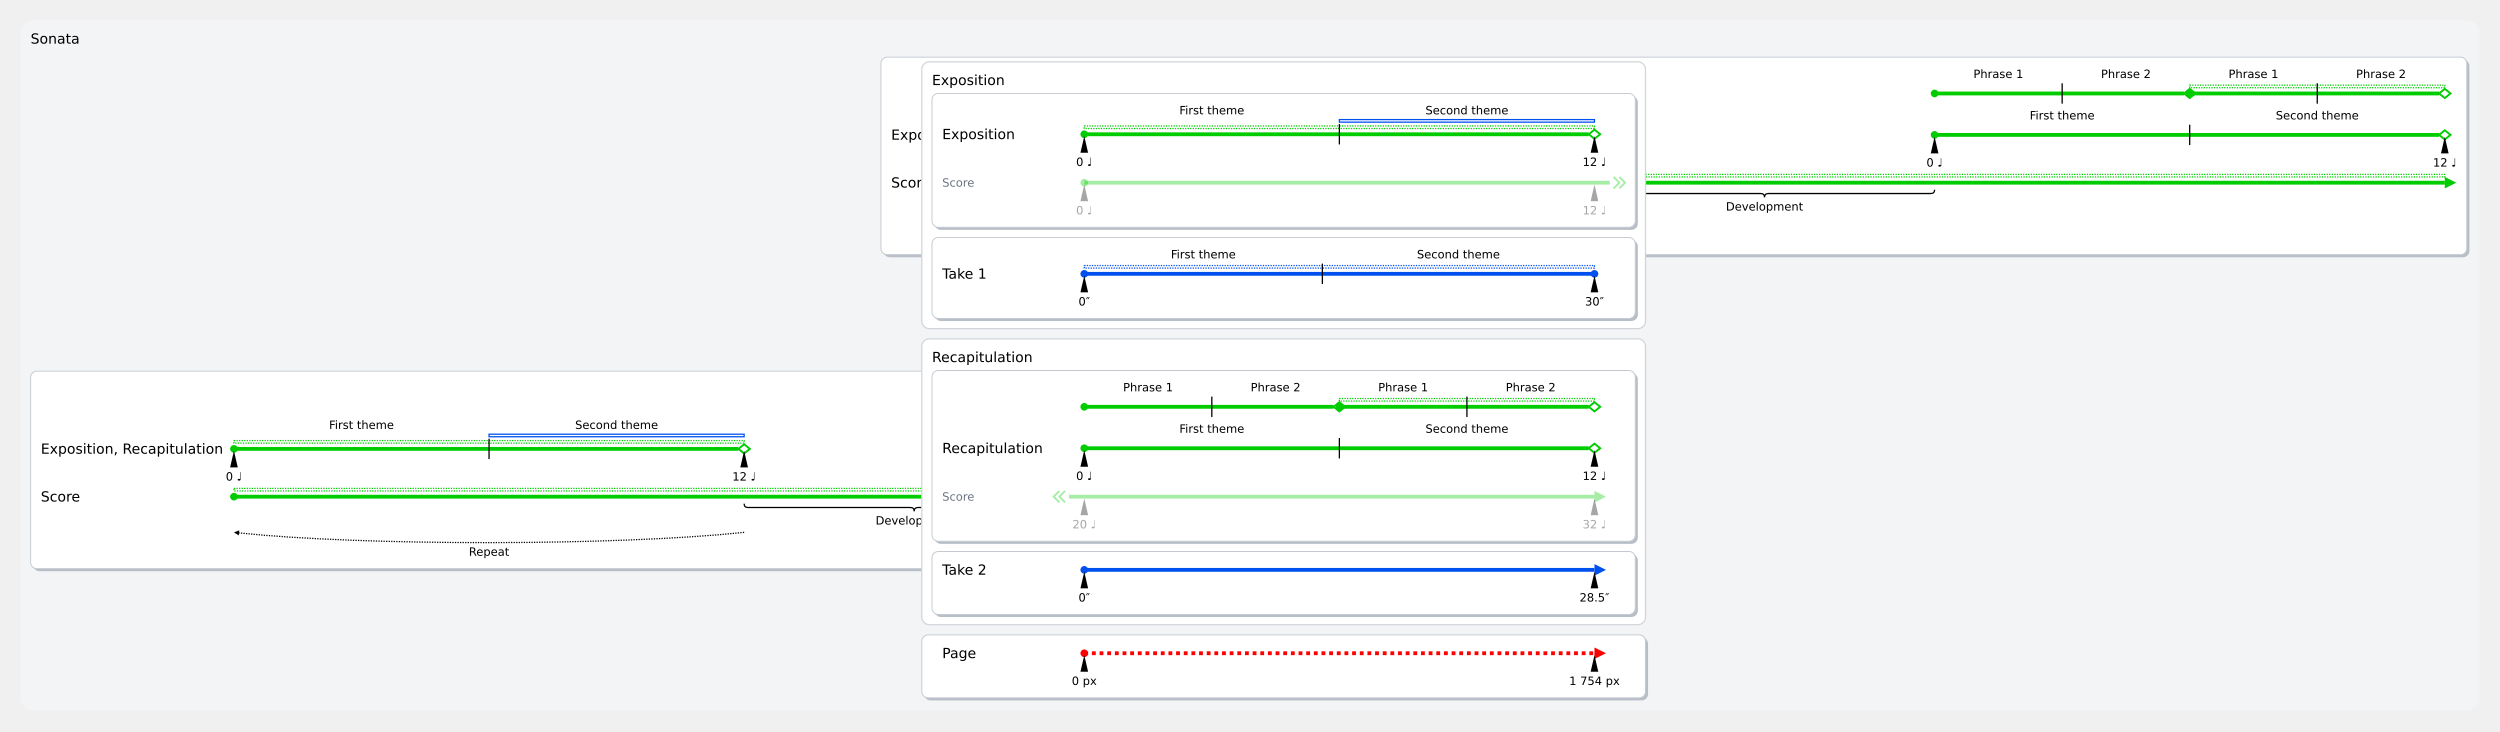
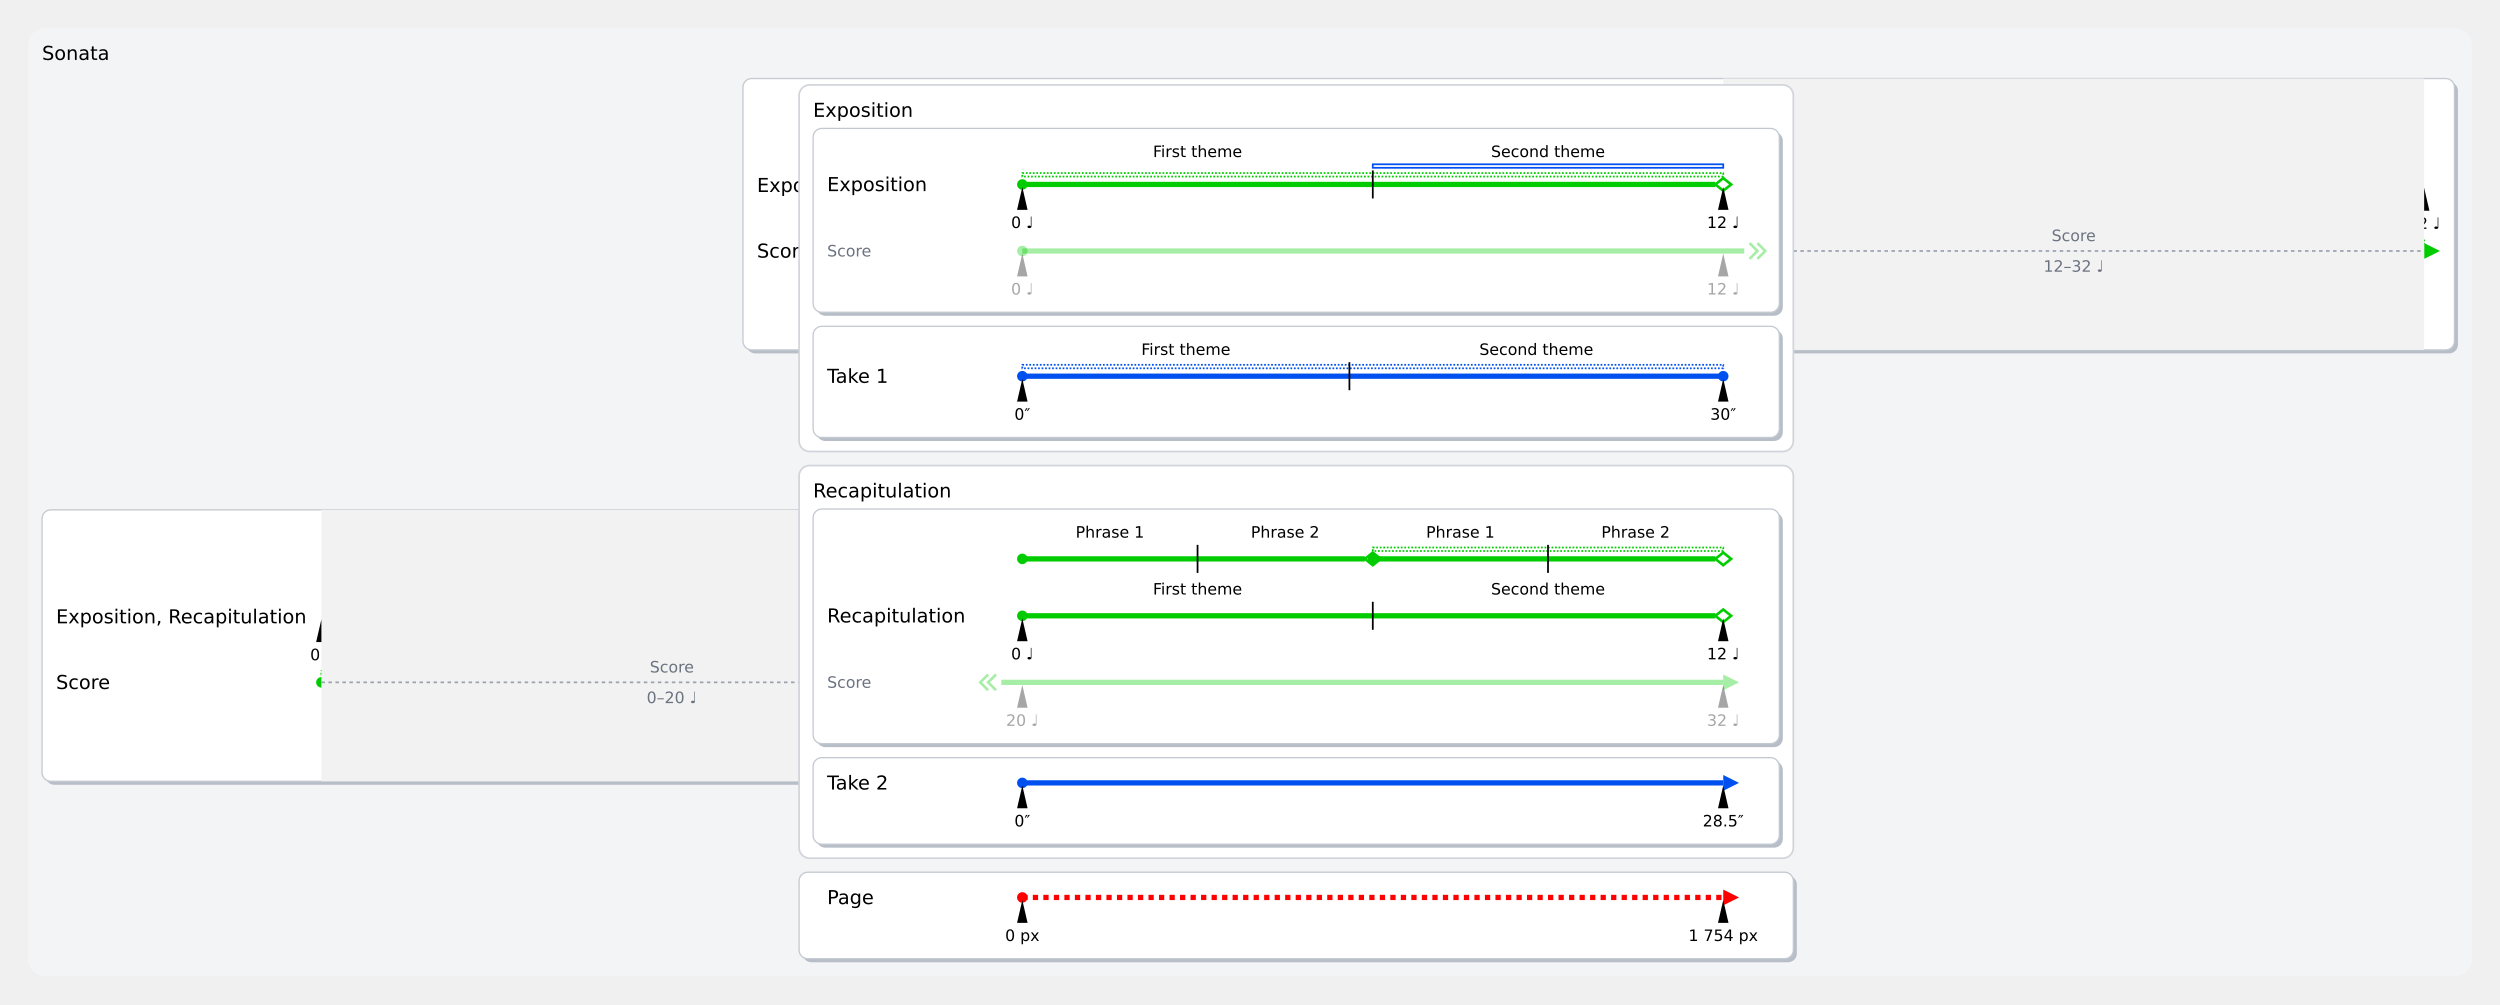
- <svg xmlns="http://www.w3.org/2000/svg" width="1960.026" height="573.133" viewBox="0 0 1960.026 573.133" font-family="DejaVu Sans, Noto Music" text-rendering="geometricPrecision" style="font-kerning:none;font-variant-ligatures:none">
+ <svg xmlns="http://www.w3.org/2000/svg" width="1426.693" height="573.133" viewBox="0 0 1426.693 573.133" font-family="DejaVu Sans, Noto Music" text-rendering="geometricPrecision" style="font-kerning:none;font-variant-ligatures:none">
  <g transform="translate(16 16)">
-     <rect x="0" y="0" width="1928.026" height="541.133" rx="10" fill="#F3F4F6" />
+     <rect x="0" y="0" width="1394.693" height="541.133" rx="10" fill="#F3F4F6" />
    <text data-part="name" x="8" y="18.21" text-anchor="start" font-size="11" fill="#000000">Sonata</text>
-     <rect data-id="score" data-part="card" x="676.667" y="30.805" width="1243.359" height="154.883" rx="5" fill="#B8BEC8" />
-     <rect data-id="score" data-part="card" x="674.667" y="28.805" width="1243.359" height="154.883" rx="5" fill="#FFFFFF" stroke="#C4C9D1" stroke-width="0.75" />
-     <polygon data-id="cmap_1" points="834.08,120.734 1900.747,120.734 1900.747,122.734 834.08,122.734" fill="none" stroke="#00CC00" stroke-width="1" stroke-dasharray="1 1" />
-     <polygon data-id="cmap_2" points="834.08,83.258 1234.08,83.258 1234.08,85.258 834.08,85.258" fill="none" stroke="#00CC00" stroke-width="1" stroke-dasharray="1 1" />
-     <polygon data-id="cmap_3" points="1034.08,78.258 1234.08,78.258 1234.08,80.258 1034.08,80.258" fill="none" stroke="#0050EF" stroke-width="1" />
-     <polygon data-id="cmap_4" points="1700.747,50.781 1900.747,50.781 1900.747,52.781 1700.747,52.781" fill="none" stroke="#00CC00" stroke-width="1" stroke-dasharray="1 1" />
-     <path data-id="region_1" d="M1234.08 132.734Q1234.08 135.734 1237.08 135.734L1364.414 135.734Q1367.414 135.734 1367.414 138.734Q1367.414 135.734 1370.414 135.734L1497.747 135.734Q1500.747 135.734 1500.747 132.734" fill="none" stroke="#000000" stroke-width="1" />
-     <path data-id="jump_from_1" d="M1234.08 155.211C1134.08 165.878 934.08 165.878 838.058 155.635" fill="none" stroke="#000000" stroke-width="1" stroke-dasharray="1 1" />
-     <polygon data-id="jump_from_1" points="834.08,155.211 837.846,157.624 838.27,153.647" fill="#000000" />
-     <line data-id="score" x1="834.08" y1="127.234" x2="1900.747" y2="127.234" stroke="#00CC00" stroke-width="3" />
-     <circle data-id="score" cx="834.08" cy="127.234" r="3" fill="#00CC00" />
-     <polygon data-id="score" points="1909.747,127.234 1900.747,122.734 1900.747,131.734" fill="#00CC00" />
-     <line data-id="exposition" x1="834.08" y1="89.758" x2="1229.58" y2="89.758" stroke="#00CC00" stroke-width="3" />
-     <circle data-id="exposition" cx="834.08" cy="89.758" r="3" fill="#00CC00" />
-     <polygon data-id="exposition" points="1229.58,89.758 1234.08,86.158 1238.58,89.758 1234.08,93.358" fill="none" stroke="#00CC00" stroke-width="1.5" />
-     <line data-id="recapitulation" x1="1500.747" y1="89.758" x2="1896.247" y2="89.758" stroke="#00CC00" stroke-width="3" />
-     <circle data-id="recapitulation" cx="1500.747" cy="89.758" r="3" fill="#00CC00" />
-     <polygon data-id="recapitulation" points="1896.247,89.758 1900.747,86.158 1905.247,89.758 1900.747,93.358" fill="none" stroke="#00CC00" stroke-width="1.5" />
-     <line data-id="recapitulation_first" x1="1500.747" y1="57.281" x2="1696.247" y2="57.281" stroke="#00CC00" stroke-width="3" />
-     <circle data-id="recapitulation_first" cx="1500.747" cy="57.281" r="3" fill="#00CC00" />
-     <polygon data-id="recapitulation_first" points="1696.247,57.281 1700.747,53.681 1705.247,57.281 1700.747,60.881" fill="none" stroke="#00CC00" stroke-width="1.5" />
-     <line data-id="recapitulation_second" x1="1700.747" y1="57.281" x2="1896.247" y2="57.281" stroke="#00CC00" stroke-width="3" />
-     <circle data-id="recapitulation_second" cx="1700.747" cy="57.281" r="3" fill="#00CC00" />
-     <polygon data-id="recapitulation_second" points="1896.247,57.281 1900.747,53.681 1905.247,57.281 1900.747,60.881" fill="none" stroke="#00CC00" stroke-width="1.5" />
-     <line data-id="exposition_second" data-part="start" x1="1034.08" y1="81.758" x2="1034.08" y2="97.758" stroke="#000000" stroke-width="1" />
-     <line data-id="recapitulation_first_2" data-part="start" x1="1600.747" y1="49.281" x2="1600.747" y2="65.281" stroke="#000000" stroke-width="1" />
-     <line data-id="recapitulation_second" data-part="start" x1="1700.747" y1="81.758" x2="1700.747" y2="97.758" stroke="#000000" stroke-width="1" />
-     <line data-id="recapitulation_second_2" data-part="start" x1="1800.747" y1="49.281" x2="1800.747" y2="65.281" stroke="#000000" stroke-width="1" />
-     <polygon data-id="timestamp_1" points="834.08,91.258 831.08,104.258 837.08,104.258" fill="#000000" />
-     <polygon data-id="timestamp_2" points="1234.08,91.258 1231.08,104.258 1237.08,104.258" fill="#000000" />
-     <polygon data-id="timestamp_5" points="1500.747,91.258 1497.747,104.258 1503.747,104.258" fill="#000000" />
-     <polygon data-id="timestamp_6" points="1900.747,91.258 1897.747,104.258 1903.747,104.258" fill="#000000" />
-     <text data-id="exposition" data-part="name" x="682.667" y="93.566" text-anchor="start" font-size="11" fill="#000000">Exposition, Recapitulation</text>
-     <text data-id="score" data-part="name" x="682.667" y="131.042" text-anchor="start" font-size="11" fill="#000000">Score</text>
-     <text data-id="timestamp_1" data-part="coordinate" x="834.08" y="114.612" text-anchor="middle" font-size="9" fill="#000000">0 ♩</text>
-     <text data-id="timestamp_2" data-part="coordinate" x="1234.08" y="114.612" text-anchor="middle" font-size="9" fill="#000000">12 ♩</text>
-     <text data-id="timestamp_5" data-part="coordinate" x="1500.747" y="114.612" text-anchor="middle" font-size="9" fill="#000000">0 ♩</text>
-     <text data-id="timestamp_6" data-part="coordinate" x="1900.747" y="114.612" text-anchor="middle" font-size="9" fill="#000000">12 ♩</text>
-     <text data-id="exposition_first" data-part="label" x="934.08" y="74.135" text-anchor="middle" font-size="9" fill="#000000">First theme</text>
-     <text data-id="exposition_second" data-part="label" x="1134.08" y="74.135" text-anchor="middle" font-size="9" fill="#000000">Second theme</text>
-     <text data-id="recapitulation_first" data-part="label" x="1600.747" y="77.635" text-anchor="middle" font-size="9" fill="#000000">First theme</text>
-     <text data-id="recapitulation_first_1" data-part="label" x="1550.747" y="45.159" text-anchor="middle" font-size="9" fill="#000000">Phrase 1</text>
-     <text data-id="recapitulation_first_2" data-part="label" x="1650.747" y="45.159" text-anchor="middle" font-size="9" fill="#000000">Phrase 2</text>
-     <text data-id="recapitulation_second" data-part="label" x="1800.747" y="77.635" text-anchor="middle" font-size="9" fill="#000000">Second theme</text>
-     <text data-id="recapitulation_second_1" data-part="label" x="1750.747" y="45.159" text-anchor="middle" font-size="9" fill="#000000">Phrase 1</text>
-     <text data-id="recapitulation_second_2" data-part="label" x="1850.747" y="45.159" text-anchor="middle" font-size="9" fill="#000000">Phrase 2</text>
-     <text data-id="region_1" data-part="label" x="1367.414" y="149.088" text-anchor="middle" font-size="9" fill="#000000">Development</text>
-     <text data-id="jump_from_1" data-part="label" x="1034.08" y="173.565" text-anchor="middle" font-size="9" fill="#000000">Repeat</text>
-     <rect data-id="score" data-part="card" x="10" y="276.969" width="1243.359" height="154.883" rx="5" fill="#B8BEC8" />
-     <rect data-id="score" data-part="card" x="8" y="274.969" width="1243.359" height="154.883" rx="5" fill="#FFFFFF" stroke="#C4C9D1" stroke-width="0.75" />
-     <polygon data-id="cmap_1" points="167.414,366.898 1234.08,366.898 1234.08,368.898 167.414,368.898" fill="none" stroke="#00CC00" stroke-width="1" stroke-dasharray="1 1" />
-     <polygon data-id="cmap_2" points="167.414,329.422 567.414,329.422 567.414,331.422 167.414,331.422" fill="none" stroke="#00CC00" stroke-width="1" stroke-dasharray="1 1" />
-     <polygon data-id="cmap_3" points="367.414,324.422 567.414,324.422 567.414,326.422 367.414,326.422" fill="none" stroke="#0050EF" stroke-width="1" />
-     <polygon data-id="cmap_4" points="1034.08,296.945 1234.08,296.945 1234.08,298.945 1034.08,298.945" fill="none" stroke="#00CC00" stroke-width="1" stroke-dasharray="1 1" />
-     <path data-id="region_1" d="M567.414 378.898Q567.414 381.898 570.414 381.898L697.747 381.898Q700.747 381.898 700.747 384.898Q700.747 381.898 703.747 381.898L831.08 381.898Q834.08 381.898 834.08 378.898" fill="none" stroke="#000000" stroke-width="1" />
-     <path data-id="jump_from_1" d="M567.414 401.375C467.414 412.042 267.414 412.042 171.391 401.799" fill="none" stroke="#000000" stroke-width="1" stroke-dasharray="1 1" />
-     <polygon data-id="jump_from_1" points="167.414,401.375 171.179,403.788 171.603,399.81" fill="#000000" />
-     <line data-id="score" x1="167.414" y1="373.398" x2="1234.08" y2="373.398" stroke="#00CC00" stroke-width="3" />
+     <rect data-id="score" data-part="card" x="410" y="30.805" width="976.693" height="154.883" rx="5" fill="#B8BEC8" />
+     <rect data-id="score" data-part="card" x="408" y="28.805" width="976.693" height="154.883" rx="5" fill="#FFFFFF" stroke="#C4C9D1" stroke-width="0.75" />
+     <polygon data-id="cmap_1" points="567.414,120.734 1367.414,120.734 1367.414,122.734 567.414,122.734" fill="none" stroke="#00CC00" stroke-width="1" stroke-dasharray="1 1" />
+     <polygon data-id="cmap_2" points="567.414,83.258 967.414,83.258 967.414,85.258 567.414,85.258" fill="none" stroke="#00CC00" stroke-width="1" stroke-dasharray="1 1" />
+     <polygon data-id="cmap_3" points="767.414,78.258 967.414,78.258 967.414,80.258 767.414,80.258" fill="none" stroke="#0050EF" stroke-width="1" />
+     <path data-id="jump_from_1" d="M967.414 155.211C867.414 165.878 667.414 165.878 571.391 155.635" fill="none" stroke="#000000" stroke-width="1" stroke-dasharray="1 1" />
+     <polygon data-id="jump_from_1" points="567.414,155.211 571.179,157.624 571.603,153.647" fill="#000000" />
+     <line data-id="score" x1="567.414" y1="127.234" x2="1367.414" y2="127.234" stroke="#00CC00" stroke-width="3" />
+     <circle data-id="score" cx="567.414" cy="127.234" r="3" fill="#00CC00" />
+     <polygon data-id="score" points="1376.414,127.234 1367.414,122.734 1367.414,131.734" fill="#00CC00" />
+     <line data-id="exposition" x1="567.414" y1="89.758" x2="962.914" y2="89.758" stroke="#00CC00" stroke-width="3" />
+     <circle data-id="exposition" cx="567.414" cy="89.758" r="3" fill="#00CC00" />
+     <polygon data-id="exposition" points="962.914,89.758 967.414,86.158 971.914,89.758 967.414,93.358" fill="none" stroke="#00CC00" stroke-width="1.5" />
+     <line data-id="exposition_second" data-part="start" x1="767.414" y1="81.758" x2="767.414" y2="97.758" stroke="#000000" stroke-width="1" />
+     <polygon data-id="timestamp_1" points="567.414,91.258 564.414,104.258 570.414,104.258" fill="#000000" />
+     <polygon data-id="timestamp_2" points="967.414,91.258 964.414,104.258 970.414,104.258" fill="#000000" />
+     <polygon data-id="timestamp_6" points="1367.414,91.258 1364.414,104.258 1370.414,104.258" fill="#000000" />
+     <text data-id="exposition" data-part="name" x="416" y="93.566" text-anchor="start" font-size="11" fill="#000000">Exposition, Recapitulation</text>
+     <text data-id="score" data-part="name" x="416" y="131.042" text-anchor="start" font-size="11" fill="#000000">Score</text>
+     <text data-id="timestamp_1" data-part="coordinate" x="567.414" y="114.612" text-anchor="middle" font-size="9" fill="#000000">0 ♩</text>
+     <text data-id="timestamp_2" data-part="coordinate" x="967.414" y="114.612" text-anchor="middle" font-size="9" fill="#000000">12 ♩</text>
+     <text data-id="timestamp_6" data-part="coordinate" x="1367.414" y="114.612" text-anchor="middle" font-size="9" fill="#000000">12 ♩</text>
+     <text data-id="exposition_first" data-part="label" x="667.414" y="74.135" text-anchor="middle" font-size="9" fill="#000000">First theme</text>
+     <text data-id="exposition_second" data-part="label" x="867.414" y="74.135" text-anchor="middle" font-size="9" fill="#000000">Second theme</text>
+     <text data-id="jump_from_1" data-part="label" x="767.414" y="173.565" text-anchor="middle" font-size="9" fill="#000000">Repeat</text>
+     <rect data-id="score" data-part="elision" x="967.414" y="28.805" width="400" height="154.883" fill="#F2F2F2" />
+     <line data-id="score" data-part="elision" x1="967.414" y1="127.234" x2="1367.414" y2="127.234" stroke="#9CA3AF" stroke-width="1" stroke-dasharray="2 2" />
+     <text data-id="score" data-part="elision name" x="1167.414" y="121.612" text-anchor="middle" font-size="9" fill="#6B7280">Score</text>
+     <text data-id="score" data-part="elision coordinate" x="1167.414" y="139.088" text-anchor="middle" font-size="9" fill="#6B7280">12–32 ♩</text>
+     <rect data-id="score" data-part="card" x="10" y="276.969" width="976.693" height="154.883" rx="5" fill="#B8BEC8" />
+     <rect data-id="score" data-part="card" x="8" y="274.969" width="976.693" height="154.883" rx="5" fill="#FFFFFF" stroke="#C4C9D1" stroke-width="0.75" />
+     <polygon data-id="cmap_1" points="167.414,366.898 967.414,366.898 967.414,368.898 167.414,368.898" fill="none" stroke="#00CC00" stroke-width="1" stroke-dasharray="1 1" />
+     <polygon data-id="cmap_4" points="767.414,296.945 967.414,296.945 967.414,298.945 767.414,298.945" fill="none" stroke="#00CC00" stroke-width="1" stroke-dasharray="1 1" />
+     <line data-id="score" x1="167.414" y1="373.398" x2="967.414" y2="373.398" stroke="#00CC00" stroke-width="3" />
    <circle data-id="score" cx="167.414" cy="373.398" r="3" fill="#00CC00" />
-     <polygon data-id="score" points="1243.08,373.398 1234.08,368.898 1234.08,377.898" fill="#00CC00" />
-     <line data-id="exposition" x1="167.414" y1="335.922" x2="562.914" y2="335.922" stroke="#00CC00" stroke-width="3" />
-     <circle data-id="exposition" cx="167.414" cy="335.922" r="3" fill="#00CC00" />
-     <polygon data-id="exposition" points="562.914,335.922 567.414,332.322 571.914,335.922 567.414,339.522" fill="none" stroke="#00CC00" stroke-width="1.5" />
-     <line data-id="recapitulation" x1="834.08" y1="335.922" x2="1229.58" y2="335.922" stroke="#00CC00" stroke-width="3" />
-     <circle data-id="recapitulation" cx="834.08" cy="335.922" r="3" fill="#00CC00" />
-     <polygon data-id="recapitulation" points="1229.58,335.922 1234.08,332.322 1238.58,335.922 1234.08,339.522" fill="none" stroke="#00CC00" stroke-width="1.5" />
-     <line data-id="recapitulation_first" x1="834.08" y1="303.445" x2="1029.58" y2="303.445" stroke="#00CC00" stroke-width="3" />
-     <circle data-id="recapitulation_first" cx="834.08" cy="303.445" r="3" fill="#00CC00" />
-     <polygon data-id="recapitulation_first" points="1029.58,303.445 1034.08,299.845 1038.58,303.445 1034.08,307.045" fill="none" stroke="#00CC00" stroke-width="1.5" />
-     <line data-id="recapitulation_second" x1="1034.08" y1="303.445" x2="1229.58" y2="303.445" stroke="#00CC00" stroke-width="3" />
-     <circle data-id="recapitulation_second" cx="1034.08" cy="303.445" r="3" fill="#00CC00" />
-     <polygon data-id="recapitulation_second" points="1229.58,303.445 1234.08,299.845 1238.58,303.445 1234.08,307.045" fill="none" stroke="#00CC00" stroke-width="1.5" />
-     <line data-id="exposition_second" data-part="start" x1="367.414" y1="327.922" x2="367.414" y2="343.922" stroke="#000000" stroke-width="1" />
-     <line data-id="recapitulation_first_2" data-part="start" x1="934.08" y1="295.445" x2="934.08" y2="311.445" stroke="#000000" stroke-width="1" />
-     <line data-id="recapitulation_second" data-part="start" x1="1034.08" y1="327.922" x2="1034.08" y2="343.922" stroke="#000000" stroke-width="1" />
-     <line data-id="recapitulation_second_2" data-part="start" x1="1134.08" y1="295.445" x2="1134.08" y2="311.445" stroke="#000000" stroke-width="1" />
+     <polygon data-id="score" points="976.414,373.398 967.414,368.898 967.414,377.898" fill="#00CC00" />
+     <line data-id="recapitulation" x1="567.414" y1="335.922" x2="962.914" y2="335.922" stroke="#00CC00" stroke-width="3" />
+     <circle data-id="recapitulation" cx="567.414" cy="335.922" r="3" fill="#00CC00" />
+     <polygon data-id="recapitulation" points="962.914,335.922 967.414,332.322 971.914,335.922 967.414,339.522" fill="none" stroke="#00CC00" stroke-width="1.5" />
+     <line data-id="recapitulation_first" x1="567.414" y1="303.445" x2="762.914" y2="303.445" stroke="#00CC00" stroke-width="3" />
+     <circle data-id="recapitulation_first" cx="567.414" cy="303.445" r="3" fill="#00CC00" />
+     <polygon data-id="recapitulation_first" points="762.914,303.445 767.414,299.845 771.914,303.445 767.414,307.045" fill="none" stroke="#00CC00" stroke-width="1.5" />
+     <line data-id="recapitulation_second" x1="767.414" y1="303.445" x2="962.914" y2="303.445" stroke="#00CC00" stroke-width="3" />
+     <circle data-id="recapitulation_second" cx="767.414" cy="303.445" r="3" fill="#00CC00" />
+     <polygon data-id="recapitulation_second" points="962.914,303.445 967.414,299.845 971.914,303.445 967.414,307.045" fill="none" stroke="#00CC00" stroke-width="1.5" />
+     <line data-id="recapitulation_first_2" data-part="start" x1="667.414" y1="295.445" x2="667.414" y2="311.445" stroke="#000000" stroke-width="1" />
+     <line data-id="recapitulation_second" data-part="start" x1="767.414" y1="327.922" x2="767.414" y2="343.922" stroke="#000000" stroke-width="1" />
+     <line data-id="recapitulation_second_2" data-part="start" x1="867.414" y1="295.445" x2="867.414" y2="311.445" stroke="#000000" stroke-width="1" />
    <polygon data-id="timestamp_1" points="167.414,337.422 164.414,350.422 170.414,350.422" fill="#000000" />
-     <polygon data-id="timestamp_2" points="567.414,337.422 564.414,350.422 570.414,350.422" fill="#000000" />
-     <polygon data-id="timestamp_5" points="834.08,337.422 831.08,350.422 837.08,350.422" fill="#000000" />
-     <polygon data-id="timestamp_6" points="1234.08,337.422 1231.08,350.422 1237.08,350.422" fill="#000000" />
+     <polygon data-id="timestamp_5" points="567.414,337.422 564.414,350.422 570.414,350.422" fill="#000000" />
+     <polygon data-id="timestamp_6" points="967.414,337.422 964.414,350.422 970.414,350.422" fill="#000000" />
    <text data-id="exposition" data-part="name" x="16" y="339.73" text-anchor="start" font-size="11" fill="#000000">Exposition, Recapitulation</text>
    <text data-id="score" data-part="name" x="16" y="377.207" text-anchor="start" font-size="11" fill="#000000">Score</text>
    <text data-id="timestamp_1" data-part="coordinate" x="167.414" y="360.776" text-anchor="middle" font-size="9" fill="#000000">0 ♩</text>
-     <text data-id="timestamp_2" data-part="coordinate" x="567.414" y="360.776" text-anchor="middle" font-size="9" fill="#000000">12 ♩</text>
-     <text data-id="timestamp_5" data-part="coordinate" x="834.08" y="360.776" text-anchor="middle" font-size="9" fill="#000000">0 ♩</text>
-     <text data-id="timestamp_6" data-part="coordinate" x="1234.08" y="360.776" text-anchor="middle" font-size="9" fill="#000000">12 ♩</text>
-     <text data-id="exposition_first" data-part="label" x="267.414" y="320.299" text-anchor="middle" font-size="9" fill="#000000">First theme</text>
-     <text data-id="exposition_second" data-part="label" x="467.414" y="320.299" text-anchor="middle" font-size="9" fill="#000000">Second theme</text>
-     <text data-id="recapitulation_first" data-part="label" x="934.08" y="323.799" text-anchor="middle" font-size="9" fill="#000000">First theme</text>
-     <text data-id="recapitulation_first_1" data-part="label" x="884.08" y="291.323" text-anchor="middle" font-size="9" fill="#000000">Phrase 1</text>
-     <text data-id="recapitulation_first_2" data-part="label" x="984.08" y="291.323" text-anchor="middle" font-size="9" fill="#000000">Phrase 2</text>
-     <text data-id="recapitulation_second" data-part="label" x="1134.08" y="323.799" text-anchor="middle" font-size="9" fill="#000000">Second theme</text>
-     <text data-id="recapitulation_second_1" data-part="label" x="1084.08" y="291.323" text-anchor="middle" font-size="9" fill="#000000">Phrase 1</text>
-     <text data-id="recapitulation_second_2" data-part="label" x="1184.08" y="291.323" text-anchor="middle" font-size="9" fill="#000000">Phrase 2</text>
-     <text data-id="region_1" data-part="label" x="700.747" y="395.252" text-anchor="middle" font-size="9" fill="#000000">Development</text>
-     <text data-id="jump_from_1" data-part="label" x="367.414" y="419.729" text-anchor="middle" font-size="9" fill="#000000">Repeat</text>
-     <rect data-id="group_1" x="706.69" y="32.477" width="567.39" height="209.188" rx="6" fill="#FFFFFF" stroke="#D1D5DB" stroke-width="1" />
-     <text data-id="group_1" data-part="name" x="714.69" y="50.687" text-anchor="start" font-size="11" fill="#000000">Exposition</text>
-     <rect data-id="exposition" data-part="card" x="716.69" y="59.281" width="551.39" height="104.93" rx="5" fill="#B8BEC8" />
-     <rect data-id="exposition" data-part="card" x="714.69" y="57.281" width="551.39" height="104.93" rx="5" fill="#FFFFFF" stroke="#C4C9D1" stroke-width="0.75" />
-     <polygon data-id="cmap_2" points="834.08,82.758 1234.08,82.758 1234.08,84.758 834.08,84.758" fill="none" stroke="#00CC00" stroke-width="1" stroke-dasharray="1 1" />
-     <polygon data-id="cmap_3" points="1034.08,77.758 1234.08,77.758 1234.08,79.758 1034.08,79.758" fill="none" stroke="#0050EF" stroke-width="1" />
-     <line data-id="score" x1="834.08" y1="127.234" x2="1246.08" y2="127.234" stroke="#00CC00" stroke-width="3" opacity="0.35" />
-     <circle data-id="score" cx="834.08" cy="127.234" r="3" fill="#00CC00" opacity="0.35" />
-     <polyline data-id="score" points="1249.08,122.734 1253.58,127.234 1249.08,131.734" fill="none" stroke="#00CC00" stroke-width="1.5" opacity="0.35" />
-     <polyline data-id="score" points="1253.58,122.734 1258.08,127.234 1253.58,131.734" fill="none" stroke="#00CC00" stroke-width="1.5" opacity="0.35" />
-     <line data-id="exposition" x1="834.08" y1="89.258" x2="1229.58" y2="89.258" stroke="#00CC00" stroke-width="3" />
-     <circle data-id="exposition" cx="834.08" cy="89.258" r="3" fill="#00CC00" />
-     <polygon data-id="exposition" points="1229.58,89.258 1234.08,85.658 1238.58,89.258 1234.08,92.858" fill="none" stroke="#00CC00" stroke-width="1.5" />
-     <line data-id="exposition_second" data-part="start" x1="1034.08" y1="81.258" x2="1034.08" y2="97.258" stroke="#000000" stroke-width="1" />
-     <polygon data-id="exposition" data-part="start" points="834.08,128.734 831.08,141.734 837.08,141.734" fill="#000000" opacity="0.35" />
-     <polygon data-id="exposition" data-part="end" points="1234.08,128.734 1231.08,141.734 1237.08,141.734" fill="#000000" opacity="0.35" />
-     <polygon data-id="timestamp_1" points="834.08,90.758 831.08,103.758 837.08,103.758" fill="#000000" />
-     <polygon data-id="timestamp_2" points="1234.08,90.758 1231.08,103.758 1237.08,103.758" fill="#000000" />
-     <text data-id="score" data-part="name" x="722.69" y="130.35" text-anchor="start" font-size="9" fill="#6B7280">Score</text>
-     <text data-id="exposition" data-part="name" x="722.69" y="93.066" text-anchor="start" font-size="11" fill="#000000">Exposition</text>
-     <text data-id="exposition" data-part="start label" x="834.08" y="152.088" text-anchor="middle" font-size="9" fill="#000000" opacity="0.35">0 ♩</text>
-     <text data-id="exposition" data-part="end label" x="1234.08" y="152.088" text-anchor="middle" font-size="9" fill="#000000" opacity="0.35">12 ♩</text>
-     <text data-id="timestamp_1" data-part="coordinate" x="834.08" y="114.112" text-anchor="middle" font-size="9" fill="#000000">0 ♩</text>
-     <text data-id="timestamp_2" data-part="coordinate" x="1234.08" y="114.112" text-anchor="middle" font-size="9" fill="#000000">12 ♩</text>
-     <text data-id="exposition_first" data-part="label" x="934.08" y="73.635" text-anchor="middle" font-size="9" fill="#000000">First theme</text>
-     <text data-id="exposition_second" data-part="label" x="1134.08" y="73.635" text-anchor="middle" font-size="9" fill="#000000">Second theme</text>
-     <rect data-id="take_1" data-part="card" x="716.69" y="172.211" width="551.39" height="63.453" rx="5" fill="#B8BEC8" />
-     <rect data-id="take_1" data-part="card" x="714.69" y="170.211" width="551.39" height="63.453" rx="5" fill="#FFFFFF" stroke="#C4C9D1" stroke-width="0.75" />
-     <polygon data-id="cmap_5" points="834.08,192.188 1234.08,192.188 1234.08,194.188 834.08,194.188" fill="none" stroke="#0050EF" stroke-width="1" stroke-dasharray="1 1" />
-     <line data-id="take_1" x1="834.08" y1="198.688" x2="1234.08" y2="198.688" stroke="#0050EF" stroke-width="3" />
-     <circle data-id="take_1" cx="834.08" cy="198.688" r="3" fill="#0050EF" />
-     <circle data-id="take_1" cx="1234.08" cy="198.688" r="3" fill="#0050EF" />
-     <line data-id="take_1_second" data-part="start" x1="1020.747" y1="190.688" x2="1020.747" y2="206.688" stroke="#000000" stroke-width="1" />
-     <polygon data-id="timestamp_7" points="834.08,200.188 831.08,213.188 837.08,213.188" fill="#000000" />
-     <polygon data-id="timestamp_8" points="1234.08,200.188 1231.08,213.188 1237.08,213.188" fill="#000000" />
-     <text data-id="take_1" data-part="name" x="722.69" y="202.496" text-anchor="start" font-size="11" fill="#000000">Take 1</text>
-     <text data-id="timestamp_7" data-part="coordinate" x="834.08" y="223.542" text-anchor="middle" font-size="9" fill="#000000">0″</text>
-     <text data-id="timestamp_8" data-part="coordinate" x="1234.08" y="223.542" text-anchor="middle" font-size="9" fill="#000000">30″</text>
-     <text data-id="take_1_first" data-part="label" x="927.414" y="186.565" text-anchor="middle" font-size="9" fill="#000000">First theme</text>
-     <text data-id="take_1_second" data-part="label" x="1127.414" y="186.565" text-anchor="middle" font-size="9" fill="#000000">Second theme</text>
-     <rect data-id="group_2" x="706.69" y="249.664" width="567.39" height="224.09" rx="6" fill="#FFFFFF" stroke="#D1D5DB" stroke-width="1" />
-     <text data-id="group_2" data-part="name" x="714.69" y="267.875" text-anchor="start" font-size="11" fill="#000000">Recapitulation</text>
-     <rect data-id="recapitulation" data-part="card" x="716.69" y="276.469" width="551.39" height="133.906" rx="5" fill="#B8BEC8" />
-     <rect data-id="recapitulation" data-part="card" x="714.69" y="274.469" width="551.39" height="133.906" rx="5" fill="#FFFFFF" stroke="#C4C9D1" stroke-width="0.75" />
-     <polygon data-id="cmap_4" points="1034.08,296.445 1234.08,296.445 1234.08,298.445 1034.08,298.445" fill="none" stroke="#00CC00" stroke-width="1" stroke-dasharray="1 1" />
-     <line data-id="score" x1="822.08" y1="373.398" x2="1234.08" y2="373.398" stroke="#00CC00" stroke-width="3" opacity="0.35" />
-     <polyline data-id="score" points="819.08,368.898 814.58,373.398 819.08,377.898" fill="none" stroke="#00CC00" stroke-width="1.5" opacity="0.35" />
-     <polyline data-id="score" points="814.58,368.898 810.08,373.398 814.58,377.898" fill="none" stroke="#00CC00" stroke-width="1.5" opacity="0.35" />
-     <polygon data-id="score" points="1243.08,373.398 1234.08,368.898 1234.08,377.898" fill="#00CC00" opacity="0.35" />
-     <line data-id="recapitulation" x1="834.08" y1="335.422" x2="1229.58" y2="335.422" stroke="#00CC00" stroke-width="3" />
-     <circle data-id="recapitulation" cx="834.08" cy="335.422" r="3" fill="#00CC00" />
-     <polygon data-id="recapitulation" points="1229.58,335.422 1234.08,331.822 1238.58,335.422 1234.08,339.022" fill="none" stroke="#00CC00" stroke-width="1.5" />
-     <line data-id="recapitulation_first" x1="834.08" y1="302.945" x2="1029.58" y2="302.945" stroke="#00CC00" stroke-width="3" />
-     <circle data-id="recapitulation_first" cx="834.08" cy="302.945" r="3" fill="#00CC00" />
-     <polygon data-id="recapitulation_first" points="1029.58,302.945 1034.08,299.345 1038.58,302.945 1034.08,306.545" fill="none" stroke="#00CC00" stroke-width="1.5" />
-     <line data-id="recapitulation_second" x1="1034.08" y1="302.945" x2="1229.58" y2="302.945" stroke="#00CC00" stroke-width="3" />
-     <circle data-id="recapitulation_second" cx="1034.08" cy="302.945" r="3" fill="#00CC00" />
-     <polygon data-id="recapitulation_second" points="1229.58,302.945 1234.08,299.345 1238.58,302.945 1234.08,306.545" fill="none" stroke="#00CC00" stroke-width="1.5" />
-     <line data-id="recapitulation_first_2" data-part="start" x1="934.08" y1="294.945" x2="934.08" y2="310.945" stroke="#000000" stroke-width="1" />
-     <line data-id="recapitulation_second" data-part="start" x1="1034.08" y1="327.422" x2="1034.08" y2="343.422" stroke="#000000" stroke-width="1" />
-     <line data-id="recapitulation_second_2" data-part="start" x1="1134.08" y1="294.945" x2="1134.08" y2="310.945" stroke="#000000" stroke-width="1" />
-     <polygon data-id="recapitulation" data-part="start" points="834.08,374.898 831.08,387.898 837.08,387.898" fill="#000000" opacity="0.35" />
-     <polygon data-id="recapitulation" data-part="end" points="1234.08,374.898 1231.08,387.898 1237.08,387.898" fill="#000000" opacity="0.35" />
-     <polygon data-id="timestamp_5" points="834.08,336.922 831.08,349.922 837.08,349.922" fill="#000000" />
-     <polygon data-id="timestamp_6" points="1234.08,336.922 1231.08,349.922 1237.08,349.922" fill="#000000" />
-     <text data-id="score" data-part="name" x="722.69" y="376.514" text-anchor="start" font-size="9" fill="#6B7280">Score</text>
-     <text data-id="recapitulation" data-part="name" x="722.69" y="339.23" text-anchor="start" font-size="11" fill="#000000">Recapitulation</text>
-     <text data-id="recapitulation" data-part="start label" x="834.08" y="398.252" text-anchor="middle" font-size="9" fill="#000000" opacity="0.35">20 ♩</text>
-     <text data-id="recapitulation" data-part="end label" x="1234.08" y="398.252" text-anchor="middle" font-size="9" fill="#000000" opacity="0.35">32 ♩</text>
-     <text data-id="timestamp_5" data-part="coordinate" x="834.08" y="360.276" text-anchor="middle" font-size="9" fill="#000000">0 ♩</text>
-     <text data-id="timestamp_6" data-part="coordinate" x="1234.08" y="360.276" text-anchor="middle" font-size="9" fill="#000000">12 ♩</text>
-     <text data-id="recapitulation_first" data-part="label" x="934.08" y="323.299" text-anchor="middle" font-size="9" fill="#000000">First theme</text>
-     <text data-id="recapitulation_first_1" data-part="label" x="884.08" y="290.823" text-anchor="middle" font-size="9" fill="#000000">Phrase 1</text>
-     <text data-id="recapitulation_first_2" data-part="label" x="984.08" y="290.823" text-anchor="middle" font-size="9" fill="#000000">Phrase 2</text>
-     <text data-id="recapitulation_second" data-part="label" x="1134.08" y="323.299" text-anchor="middle" font-size="9" fill="#000000">Second theme</text>
-     <text data-id="recapitulation_second_1" data-part="label" x="1084.08" y="290.823" text-anchor="middle" font-size="9" fill="#000000">Phrase 1</text>
-     <text data-id="recapitulation_second_2" data-part="label" x="1184.08" y="290.823" text-anchor="middle" font-size="9" fill="#000000">Phrase 2</text>
-     <rect data-id="take_2" data-part="card" x="716.69" y="418.375" width="551.39" height="49.379" rx="5" fill="#B8BEC8" />
-     <rect data-id="take_2" data-part="card" x="714.69" y="416.375" width="551.39" height="49.379" rx="5" fill="#FFFFFF" stroke="#C4C9D1" stroke-width="0.75" />
-     <line data-id="take_2" x1="834.08" y1="430.777" x2="1234.08" y2="430.777" stroke="#0050EF" stroke-width="3" />
-     <circle data-id="take_2" cx="834.08" cy="430.777" r="3" fill="#0050EF" />
-     <polygon data-id="take_2" points="1243.08,430.777 1234.08,426.277 1234.08,435.277" fill="#0050EF" />
-     <polygon data-id="timestamp_9" points="834.08,432.277 831.08,445.277 837.08,445.277" fill="#000000" />
-     <polygon data-id="timestamp_10" points="1234.08,432.277 1231.08,445.277 1237.08,445.277" fill="#000000" />
-     <text data-id="take_2" data-part="name" x="722.69" y="434.585" text-anchor="start" font-size="11" fill="#000000">Take 2</text>
-     <text data-id="timestamp_9" data-part="coordinate" x="834.08" y="455.631" text-anchor="middle" font-size="9" fill="#000000">0″</text>
-     <text data-id="timestamp_10" data-part="coordinate" x="1234.08" y="455.631" text-anchor="middle" font-size="9" fill="#000000">28.5″</text>
-     <rect data-id="page" data-part="card" x="708.69" y="483.754" width="567.39" height="49.379" rx="5" fill="#B8BEC8" />
-     <rect data-id="page" data-part="card" x="706.69" y="481.754" width="567.39" height="49.379" rx="5" fill="#FFFFFF" stroke="#C4C9D1" stroke-width="0.75" />
-     <line data-id="page" x1="834.08" y1="496.156" x2="1234.08" y2="496.156" stroke="#FF0000" stroke-width="3" stroke-dasharray="3 3" />
-     <circle data-id="page" cx="834.08" cy="496.156" r="3" fill="#FF0000" />
-     <polygon data-id="page" points="1243.08,496.156 1234.08,491.656 1234.08,500.656" fill="#FF0000" />
-     <polygon data-id="timestamp_3" points="834.08,497.656 831.08,510.656 837.08,510.656" fill="#000000" />
-     <polygon data-id="timestamp_4" points="1234.08,497.656 1231.08,510.656 1237.08,510.656" fill="#000000" />
-     <text data-id="page" data-part="name" x="722.69" y="499.964" text-anchor="start" font-size="11" fill="#000000">Page</text>
-     <text data-id="timestamp_3" data-part="coordinate" x="834.08" y="521.01" text-anchor="middle" font-size="9" fill="#000000">0 px</text>
-     <text data-id="timestamp_4" data-part="coordinate" x="1234.08" y="521.01" text-anchor="middle" font-size="9" fill="#000000">1 754 px</text>
+     <text data-id="timestamp_5" data-part="coordinate" x="567.414" y="360.776" text-anchor="middle" font-size="9" fill="#000000">0 ♩</text>
+     <text data-id="timestamp_6" data-part="coordinate" x="967.414" y="360.776" text-anchor="middle" font-size="9" fill="#000000">12 ♩</text>
+     <text data-id="recapitulation_first" data-part="label" x="667.414" y="323.799" text-anchor="middle" font-size="9" fill="#000000">First theme</text>
+     <text data-id="recapitulation_first_1" data-part="label" x="617.414" y="291.323" text-anchor="middle" font-size="9" fill="#000000">Phrase 1</text>
+     <text data-id="recapitulation_first_2" data-part="label" x="717.414" y="291.323" text-anchor="middle" font-size="9" fill="#000000">Phrase 2</text>
+     <text data-id="recapitulation_second" data-part="label" x="867.414" y="323.799" text-anchor="middle" font-size="9" fill="#000000">Second theme</text>
+     <text data-id="recapitulation_second_1" data-part="label" x="817.414" y="291.323" text-anchor="middle" font-size="9" fill="#000000">Phrase 1</text>
+     <text data-id="recapitulation_second_2" data-part="label" x="917.414" y="291.323" text-anchor="middle" font-size="9" fill="#000000">Phrase 2</text>
+     <rect data-id="score" data-part="elision" x="167.414" y="274.969" width="400" height="154.883" fill="#F2F2F2" />
+     <line data-id="score" data-part="elision" x1="167.414" y1="373.398" x2="567.414" y2="373.398" stroke="#9CA3AF" stroke-width="1" stroke-dasharray="2 2" />
+     <text data-id="score" data-part="elision name" x="367.414" y="367.776" text-anchor="middle" font-size="9" fill="#6B7280">Score</text>
+     <text data-id="score" data-part="elision coordinate" x="367.414" y="385.252" text-anchor="middle" font-size="9" fill="#6B7280">0–20 ♩</text>
+     <rect data-id="group_1" x="440.023" y="32.477" width="567.39" height="209.188" rx="6" fill="#FFFFFF" stroke="#D1D5DB" stroke-width="1" />
+     <text data-id="group_1" data-part="name" x="448.023" y="50.687" text-anchor="start" font-size="11" fill="#000000">Exposition</text>
+     <rect data-id="exposition" data-part="card" x="450.023" y="59.281" width="551.39" height="104.93" rx="5" fill="#B8BEC8" />
+     <rect data-id="exposition" data-part="card" x="448.023" y="57.281" width="551.39" height="104.93" rx="5" fill="#FFFFFF" stroke="#C4C9D1" stroke-width="0.75" />
+     <polygon data-id="cmap_2" points="567.414,82.758 967.414,82.758 967.414,84.758 567.414,84.758" fill="none" stroke="#00CC00" stroke-width="1" stroke-dasharray="1 1" />
+     <polygon data-id="cmap_3" points="767.414,77.758 967.414,77.758 967.414,79.758 767.414,79.758" fill="none" stroke="#0050EF" stroke-width="1" />
+     <line data-id="score" x1="567.414" y1="127.234" x2="979.414" y2="127.234" stroke="#00CC00" stroke-width="3" opacity="0.35" />
+     <circle data-id="score" cx="567.414" cy="127.234" r="3" fill="#00CC00" opacity="0.35" />
+     <polyline data-id="score" points="982.414,122.734 986.914,127.234 982.414,131.734" fill="none" stroke="#00CC00" stroke-width="1.5" opacity="0.35" />
+     <polyline data-id="score" points="986.914,122.734 991.414,127.234 986.914,131.734" fill="none" stroke="#00CC00" stroke-width="1.5" opacity="0.35" />
+     <line data-id="exposition" x1="567.414" y1="89.258" x2="962.914" y2="89.258" stroke="#00CC00" stroke-width="3" />
+     <circle data-id="exposition" cx="567.414" cy="89.258" r="3" fill="#00CC00" />
+     <polygon data-id="exposition" points="962.914,89.258 967.414,85.658 971.914,89.258 967.414,92.858" fill="none" stroke="#00CC00" stroke-width="1.5" />
+     <line data-id="exposition_second" data-part="start" x1="767.414" y1="81.258" x2="767.414" y2="97.258" stroke="#000000" stroke-width="1" />
+     <polygon data-id="exposition" data-part="start" points="567.414,128.734 564.414,141.734 570.414,141.734" fill="#000000" opacity="0.35" />
+     <polygon data-id="exposition" data-part="end" points="967.414,128.734 964.414,141.734 970.414,141.734" fill="#000000" opacity="0.35" />
+     <polygon data-id="timestamp_1" points="567.414,90.758 564.414,103.758 570.414,103.758" fill="#000000" />
+     <polygon data-id="timestamp_2" points="967.414,90.758 964.414,103.758 970.414,103.758" fill="#000000" />
+     <text data-id="score" data-part="name" x="456.023" y="130.35" text-anchor="start" font-size="9" fill="#6B7280">Score</text>
+     <text data-id="exposition" data-part="name" x="456.023" y="93.066" text-anchor="start" font-size="11" fill="#000000">Exposition</text>
+     <text data-id="exposition" data-part="start label" x="567.414" y="152.088" text-anchor="middle" font-size="9" fill="#000000" opacity="0.35">0 ♩</text>
+     <text data-id="exposition" data-part="end label" x="967.414" y="152.088" text-anchor="middle" font-size="9" fill="#000000" opacity="0.35">12 ♩</text>
+     <text data-id="timestamp_1" data-part="coordinate" x="567.414" y="114.112" text-anchor="middle" font-size="9" fill="#000000">0 ♩</text>
+     <text data-id="timestamp_2" data-part="coordinate" x="967.414" y="114.112" text-anchor="middle" font-size="9" fill="#000000">12 ♩</text>
+     <text data-id="exposition_first" data-part="label" x="667.414" y="73.635" text-anchor="middle" font-size="9" fill="#000000">First theme</text>
+     <text data-id="exposition_second" data-part="label" x="867.414" y="73.635" text-anchor="middle" font-size="9" fill="#000000">Second theme</text>
+     <rect data-id="take_1" data-part="card" x="450.023" y="172.211" width="551.39" height="63.453" rx="5" fill="#B8BEC8" />
+     <rect data-id="take_1" data-part="card" x="448.023" y="170.211" width="551.39" height="63.453" rx="5" fill="#FFFFFF" stroke="#C4C9D1" stroke-width="0.75" />
+     <polygon data-id="cmap_5" points="567.414,192.188 967.414,192.188 967.414,194.188 567.414,194.188" fill="none" stroke="#0050EF" stroke-width="1" stroke-dasharray="1 1" />
+     <line data-id="take_1" x1="567.414" y1="198.688" x2="967.414" y2="198.688" stroke="#0050EF" stroke-width="3" />
+     <circle data-id="take_1" cx="567.414" cy="198.688" r="3" fill="#0050EF" />
+     <circle data-id="take_1" cx="967.414" cy="198.688" r="3" fill="#0050EF" />
+     <line data-id="take_1_second" data-part="start" x1="754.08" y1="190.688" x2="754.08" y2="206.688" stroke="#000000" stroke-width="1" />
+     <polygon data-id="timestamp_7" points="567.414,200.188 564.414,213.188 570.414,213.188" fill="#000000" />
+     <polygon data-id="timestamp_8" points="967.414,200.188 964.414,213.188 970.414,213.188" fill="#000000" />
+     <text data-id="take_1" data-part="name" x="456.023" y="202.496" text-anchor="start" font-size="11" fill="#000000">Take 1</text>
+     <text data-id="timestamp_7" data-part="coordinate" x="567.414" y="223.542" text-anchor="middle" font-size="9" fill="#000000">0″</text>
+     <text data-id="timestamp_8" data-part="coordinate" x="967.414" y="223.542" text-anchor="middle" font-size="9" fill="#000000">30″</text>
+     <text data-id="take_1_first" data-part="label" x="660.747" y="186.565" text-anchor="middle" font-size="9" fill="#000000">First theme</text>
+     <text data-id="take_1_second" data-part="label" x="860.747" y="186.565" text-anchor="middle" font-size="9" fill="#000000">Second theme</text>
+     <rect data-id="group_2" x="440.023" y="249.664" width="567.39" height="224.09" rx="6" fill="#FFFFFF" stroke="#D1D5DB" stroke-width="1" />
+     <text data-id="group_2" data-part="name" x="448.023" y="267.875" text-anchor="start" font-size="11" fill="#000000">Recapitulation</text>
+     <rect data-id="recapitulation" data-part="card" x="450.023" y="276.469" width="551.39" height="133.906" rx="5" fill="#B8BEC8" />
+     <rect data-id="recapitulation" data-part="card" x="448.023" y="274.469" width="551.39" height="133.906" rx="5" fill="#FFFFFF" stroke="#C4C9D1" stroke-width="0.75" />
+     <polygon data-id="cmap_4" points="767.414,296.445 967.414,296.445 967.414,298.445 767.414,298.445" fill="none" stroke="#00CC00" stroke-width="1" stroke-dasharray="1 1" />
+     <line data-id="score" x1="555.414" y1="373.398" x2="967.414" y2="373.398" stroke="#00CC00" stroke-width="3" opacity="0.35" />
+     <polyline data-id="score" points="552.414,368.898 547.914,373.398 552.414,377.898" fill="none" stroke="#00CC00" stroke-width="1.5" opacity="0.35" />
+     <polyline data-id="score" points="547.914,368.898 543.414,373.398 547.914,377.898" fill="none" stroke="#00CC00" stroke-width="1.5" opacity="0.35" />
+     <polygon data-id="score" points="976.414,373.398 967.414,368.898 967.414,377.898" fill="#00CC00" opacity="0.35" />
+     <line data-id="recapitulation" x1="567.414" y1="335.422" x2="962.914" y2="335.422" stroke="#00CC00" stroke-width="3" />
+     <circle data-id="recapitulation" cx="567.414" cy="335.422" r="3" fill="#00CC00" />
+     <polygon data-id="recapitulation" points="962.914,335.422 967.414,331.822 971.914,335.422 967.414,339.022" fill="none" stroke="#00CC00" stroke-width="1.5" />
+     <line data-id="recapitulation_first" x1="567.414" y1="302.945" x2="762.914" y2="302.945" stroke="#00CC00" stroke-width="3" />
+     <circle data-id="recapitulation_first" cx="567.414" cy="302.945" r="3" fill="#00CC00" />
+     <polygon data-id="recapitulation_first" points="762.914,302.945 767.414,299.345 771.914,302.945 767.414,306.545" fill="none" stroke="#00CC00" stroke-width="1.5" />
+     <line data-id="recapitulation_second" x1="767.414" y1="302.945" x2="962.914" y2="302.945" stroke="#00CC00" stroke-width="3" />
+     <circle data-id="recapitulation_second" cx="767.414" cy="302.945" r="3" fill="#00CC00" />
+     <polygon data-id="recapitulation_second" points="962.914,302.945 967.414,299.345 971.914,302.945 967.414,306.545" fill="none" stroke="#00CC00" stroke-width="1.5" />
+     <line data-id="recapitulation_first_2" data-part="start" x1="667.414" y1="294.945" x2="667.414" y2="310.945" stroke="#000000" stroke-width="1" />
+     <line data-id="recapitulation_second" data-part="start" x1="767.414" y1="327.422" x2="767.414" y2="343.422" stroke="#000000" stroke-width="1" />
+     <line data-id="recapitulation_second_2" data-part="start" x1="867.414" y1="294.945" x2="867.414" y2="310.945" stroke="#000000" stroke-width="1" />
+     <polygon data-id="recapitulation" data-part="start" points="567.414,374.898 564.414,387.898 570.414,387.898" fill="#000000" opacity="0.35" />
+     <polygon data-id="recapitulation" data-part="end" points="967.414,374.898 964.414,387.898 970.414,387.898" fill="#000000" opacity="0.35" />
+     <polygon data-id="timestamp_5" points="567.414,336.922 564.414,349.922 570.414,349.922" fill="#000000" />
+     <polygon data-id="timestamp_6" points="967.414,336.922 964.414,349.922 970.414,349.922" fill="#000000" />
+     <text data-id="score" data-part="name" x="456.023" y="376.514" text-anchor="start" font-size="9" fill="#6B7280">Score</text>
+     <text data-id="recapitulation" data-part="name" x="456.023" y="339.23" text-anchor="start" font-size="11" fill="#000000">Recapitulation</text>
+     <text data-id="recapitulation" data-part="start label" x="567.414" y="398.252" text-anchor="middle" font-size="9" fill="#000000" opacity="0.35">20 ♩</text>
+     <text data-id="recapitulation" data-part="end label" x="967.414" y="398.252" text-anchor="middle" font-size="9" fill="#000000" opacity="0.35">32 ♩</text>
+     <text data-id="timestamp_5" data-part="coordinate" x="567.414" y="360.276" text-anchor="middle" font-size="9" fill="#000000">0 ♩</text>
+     <text data-id="timestamp_6" data-part="coordinate" x="967.414" y="360.276" text-anchor="middle" font-size="9" fill="#000000">12 ♩</text>
+     <text data-id="recapitulation_first" data-part="label" x="667.414" y="323.299" text-anchor="middle" font-size="9" fill="#000000">First theme</text>
+     <text data-id="recapitulation_first_1" data-part="label" x="617.414" y="290.823" text-anchor="middle" font-size="9" fill="#000000">Phrase 1</text>
+     <text data-id="recapitulation_first_2" data-part="label" x="717.414" y="290.823" text-anchor="middle" font-size="9" fill="#000000">Phrase 2</text>
+     <text data-id="recapitulation_second" data-part="label" x="867.414" y="323.299" text-anchor="middle" font-size="9" fill="#000000">Second theme</text>
+     <text data-id="recapitulation_second_1" data-part="label" x="817.414" y="290.823" text-anchor="middle" font-size="9" fill="#000000">Phrase 1</text>
+     <text data-id="recapitulation_second_2" data-part="label" x="917.414" y="290.823" text-anchor="middle" font-size="9" fill="#000000">Phrase 2</text>
+     <rect data-id="take_2" data-part="card" x="450.023" y="418.375" width="551.39" height="49.379" rx="5" fill="#B8BEC8" />
+     <rect data-id="take_2" data-part="card" x="448.023" y="416.375" width="551.39" height="49.379" rx="5" fill="#FFFFFF" stroke="#C4C9D1" stroke-width="0.75" />
+     <line data-id="take_2" x1="567.414" y1="430.777" x2="967.414" y2="430.777" stroke="#0050EF" stroke-width="3" />
+     <circle data-id="take_2" cx="567.414" cy="430.777" r="3" fill="#0050EF" />
+     <polygon data-id="take_2" points="976.414,430.777 967.414,426.277 967.414,435.277" fill="#0050EF" />
+     <polygon data-id="timestamp_9" points="567.414,432.277 564.414,445.277 570.414,445.277" fill="#000000" />
+     <polygon data-id="timestamp_10" points="967.414,432.277 964.414,445.277 970.414,445.277" fill="#000000" />
+     <text data-id="take_2" data-part="name" x="456.023" y="434.585" text-anchor="start" font-size="11" fill="#000000">Take 2</text>
+     <text data-id="timestamp_9" data-part="coordinate" x="567.414" y="455.631" text-anchor="middle" font-size="9" fill="#000000">0″</text>
+     <text data-id="timestamp_10" data-part="coordinate" x="967.414" y="455.631" text-anchor="middle" font-size="9" fill="#000000">28.5″</text>
+     <rect data-id="page" data-part="card" x="442.023" y="483.754" width="567.39" height="49.379" rx="5" fill="#B8BEC8" />
+     <rect data-id="page" data-part="card" x="440.023" y="481.754" width="567.39" height="49.379" rx="5" fill="#FFFFFF" stroke="#C4C9D1" stroke-width="0.75" />
+     <line data-id="page" x1="567.414" y1="496.156" x2="967.414" y2="496.156" stroke="#FF0000" stroke-width="3" stroke-dasharray="3 3" />
+     <circle data-id="page" cx="567.414" cy="496.156" r="3" fill="#FF0000" />
+     <polygon data-id="page" points="976.414,496.156 967.414,491.656 967.414,500.656" fill="#FF0000" />
+     <polygon data-id="timestamp_3" points="567.414,497.656 564.414,510.656 570.414,510.656" fill="#000000" />
+     <polygon data-id="timestamp_4" points="967.414,497.656 964.414,510.656 970.414,510.656" fill="#000000" />
+     <text data-id="page" data-part="name" x="456.023" y="499.964" text-anchor="start" font-size="11" fill="#000000">Page</text>
+     <text data-id="timestamp_3" data-part="coordinate" x="567.414" y="521.01" text-anchor="middle" font-size="9" fill="#000000">0 px</text>
+     <text data-id="timestamp_4" data-part="coordinate" x="967.414" y="521.01" text-anchor="middle" font-size="9" fill="#000000">1 754 px</text>
  </g>
</svg>
